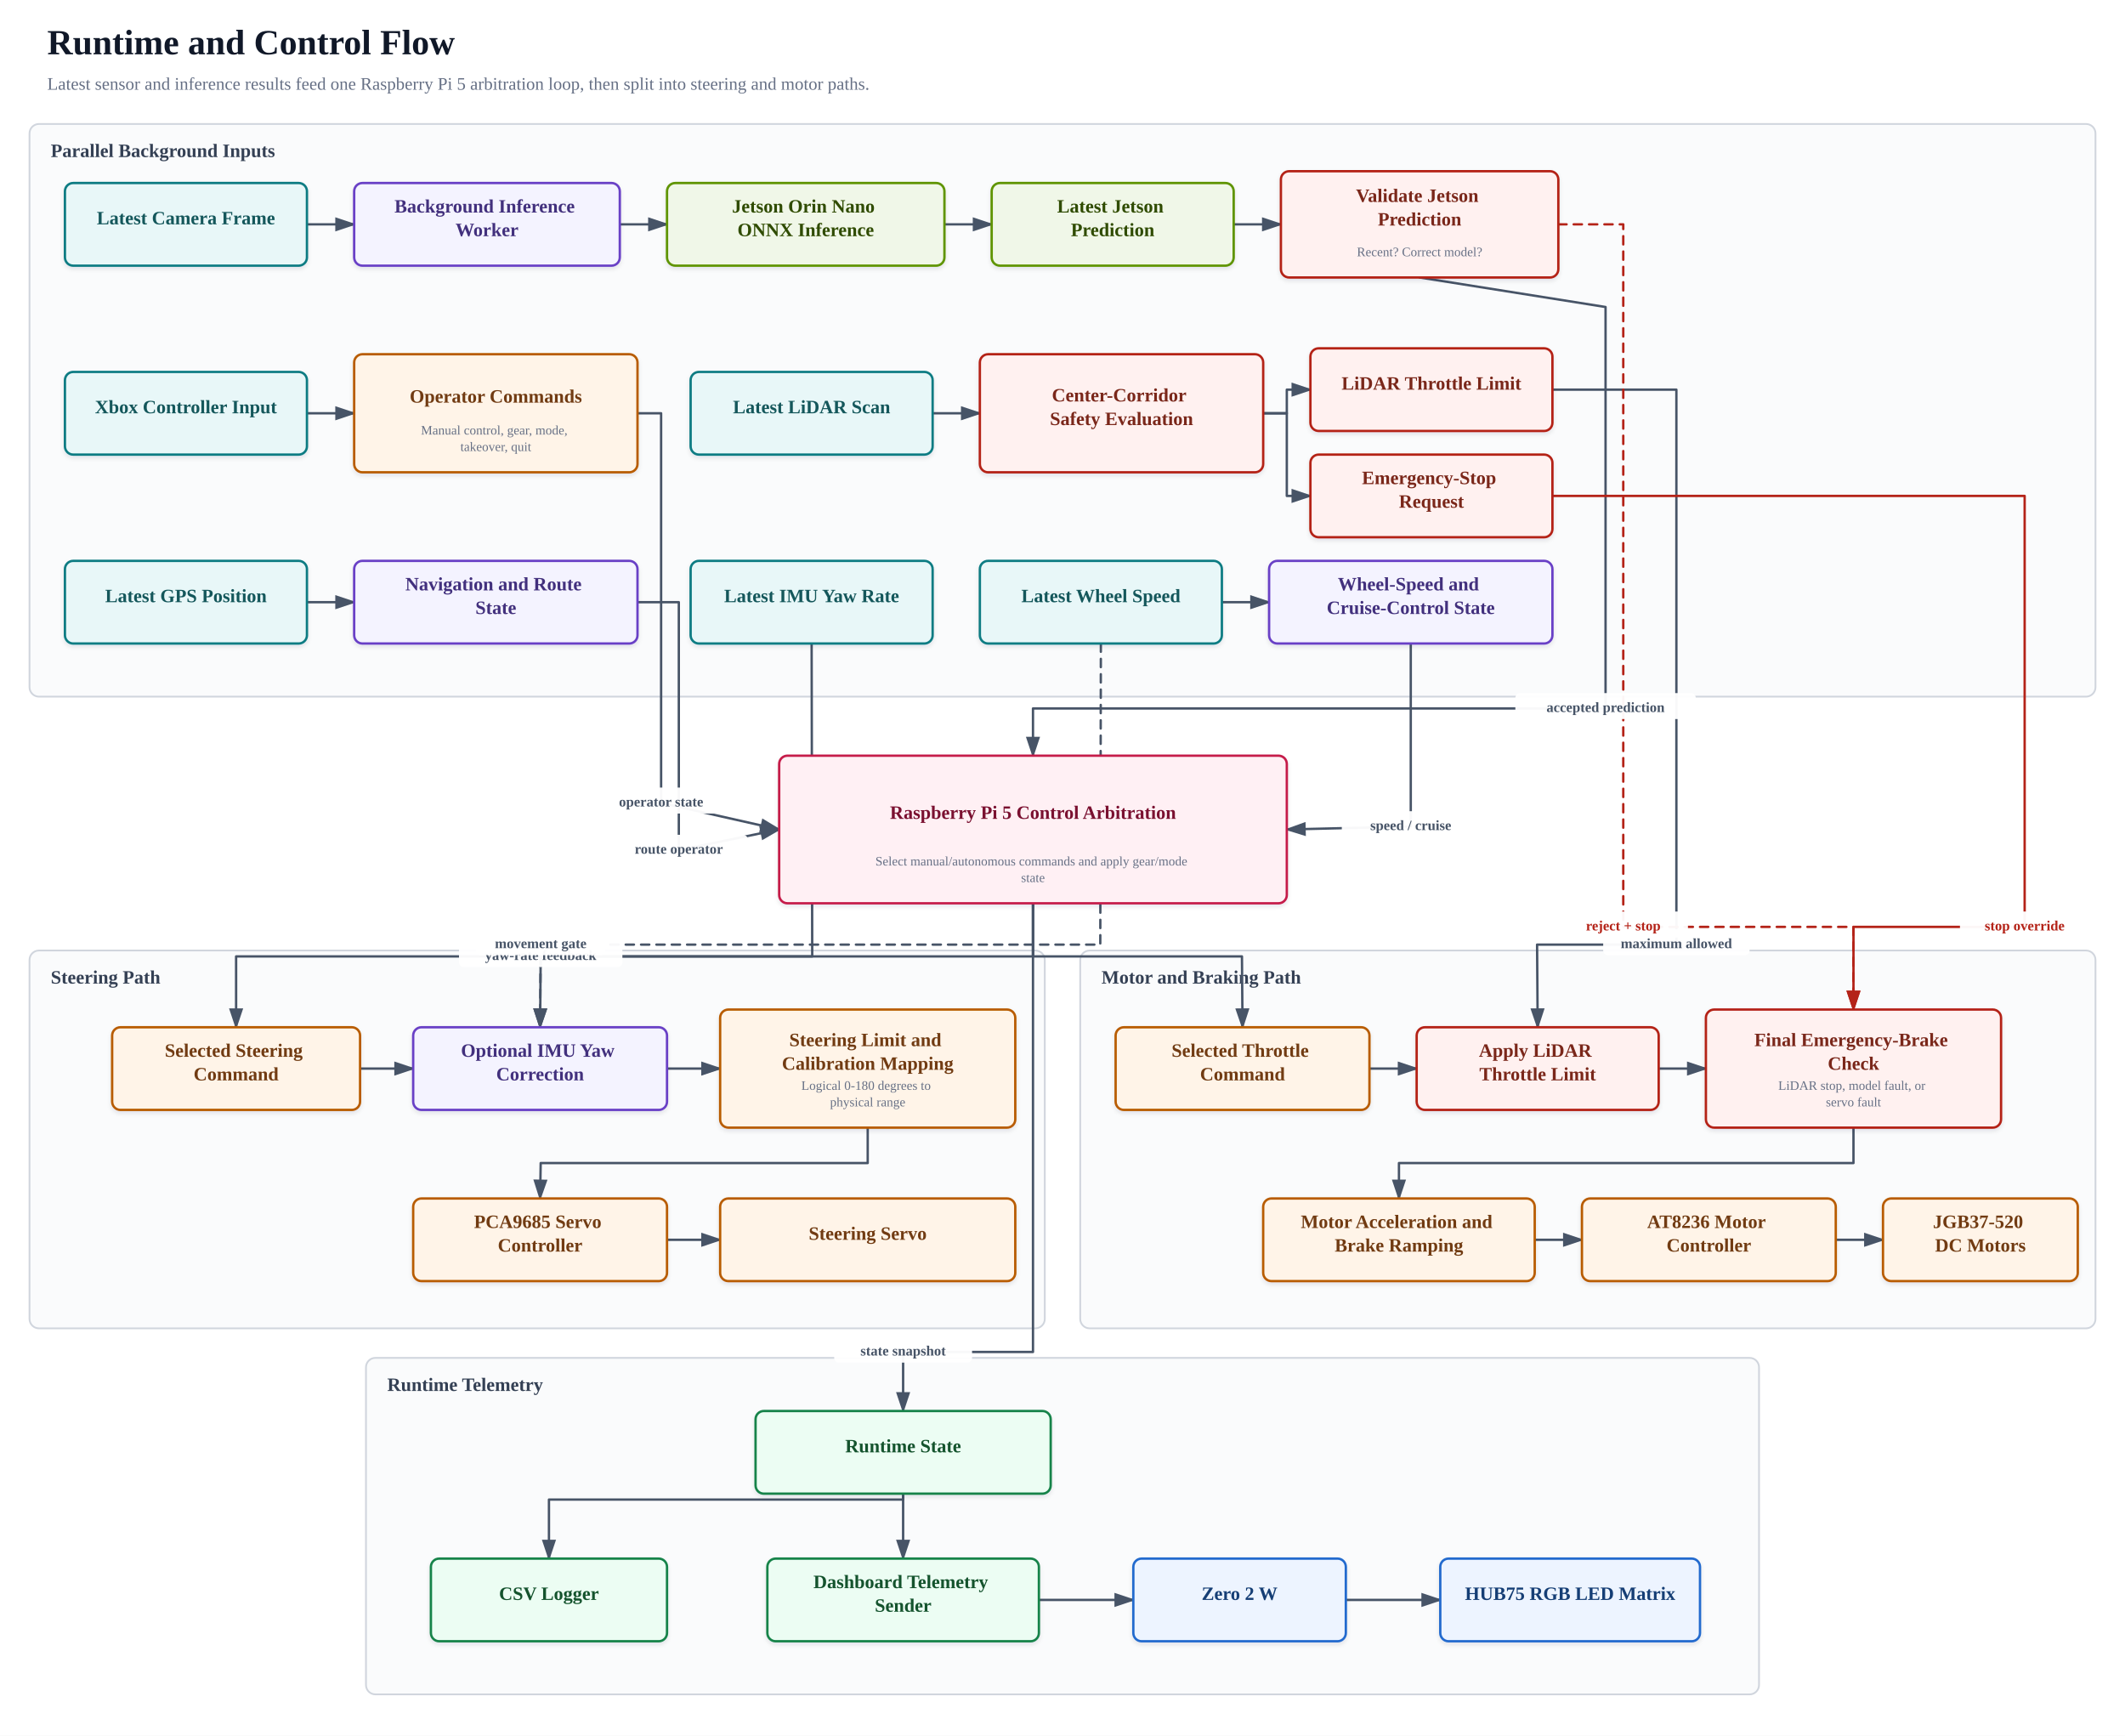
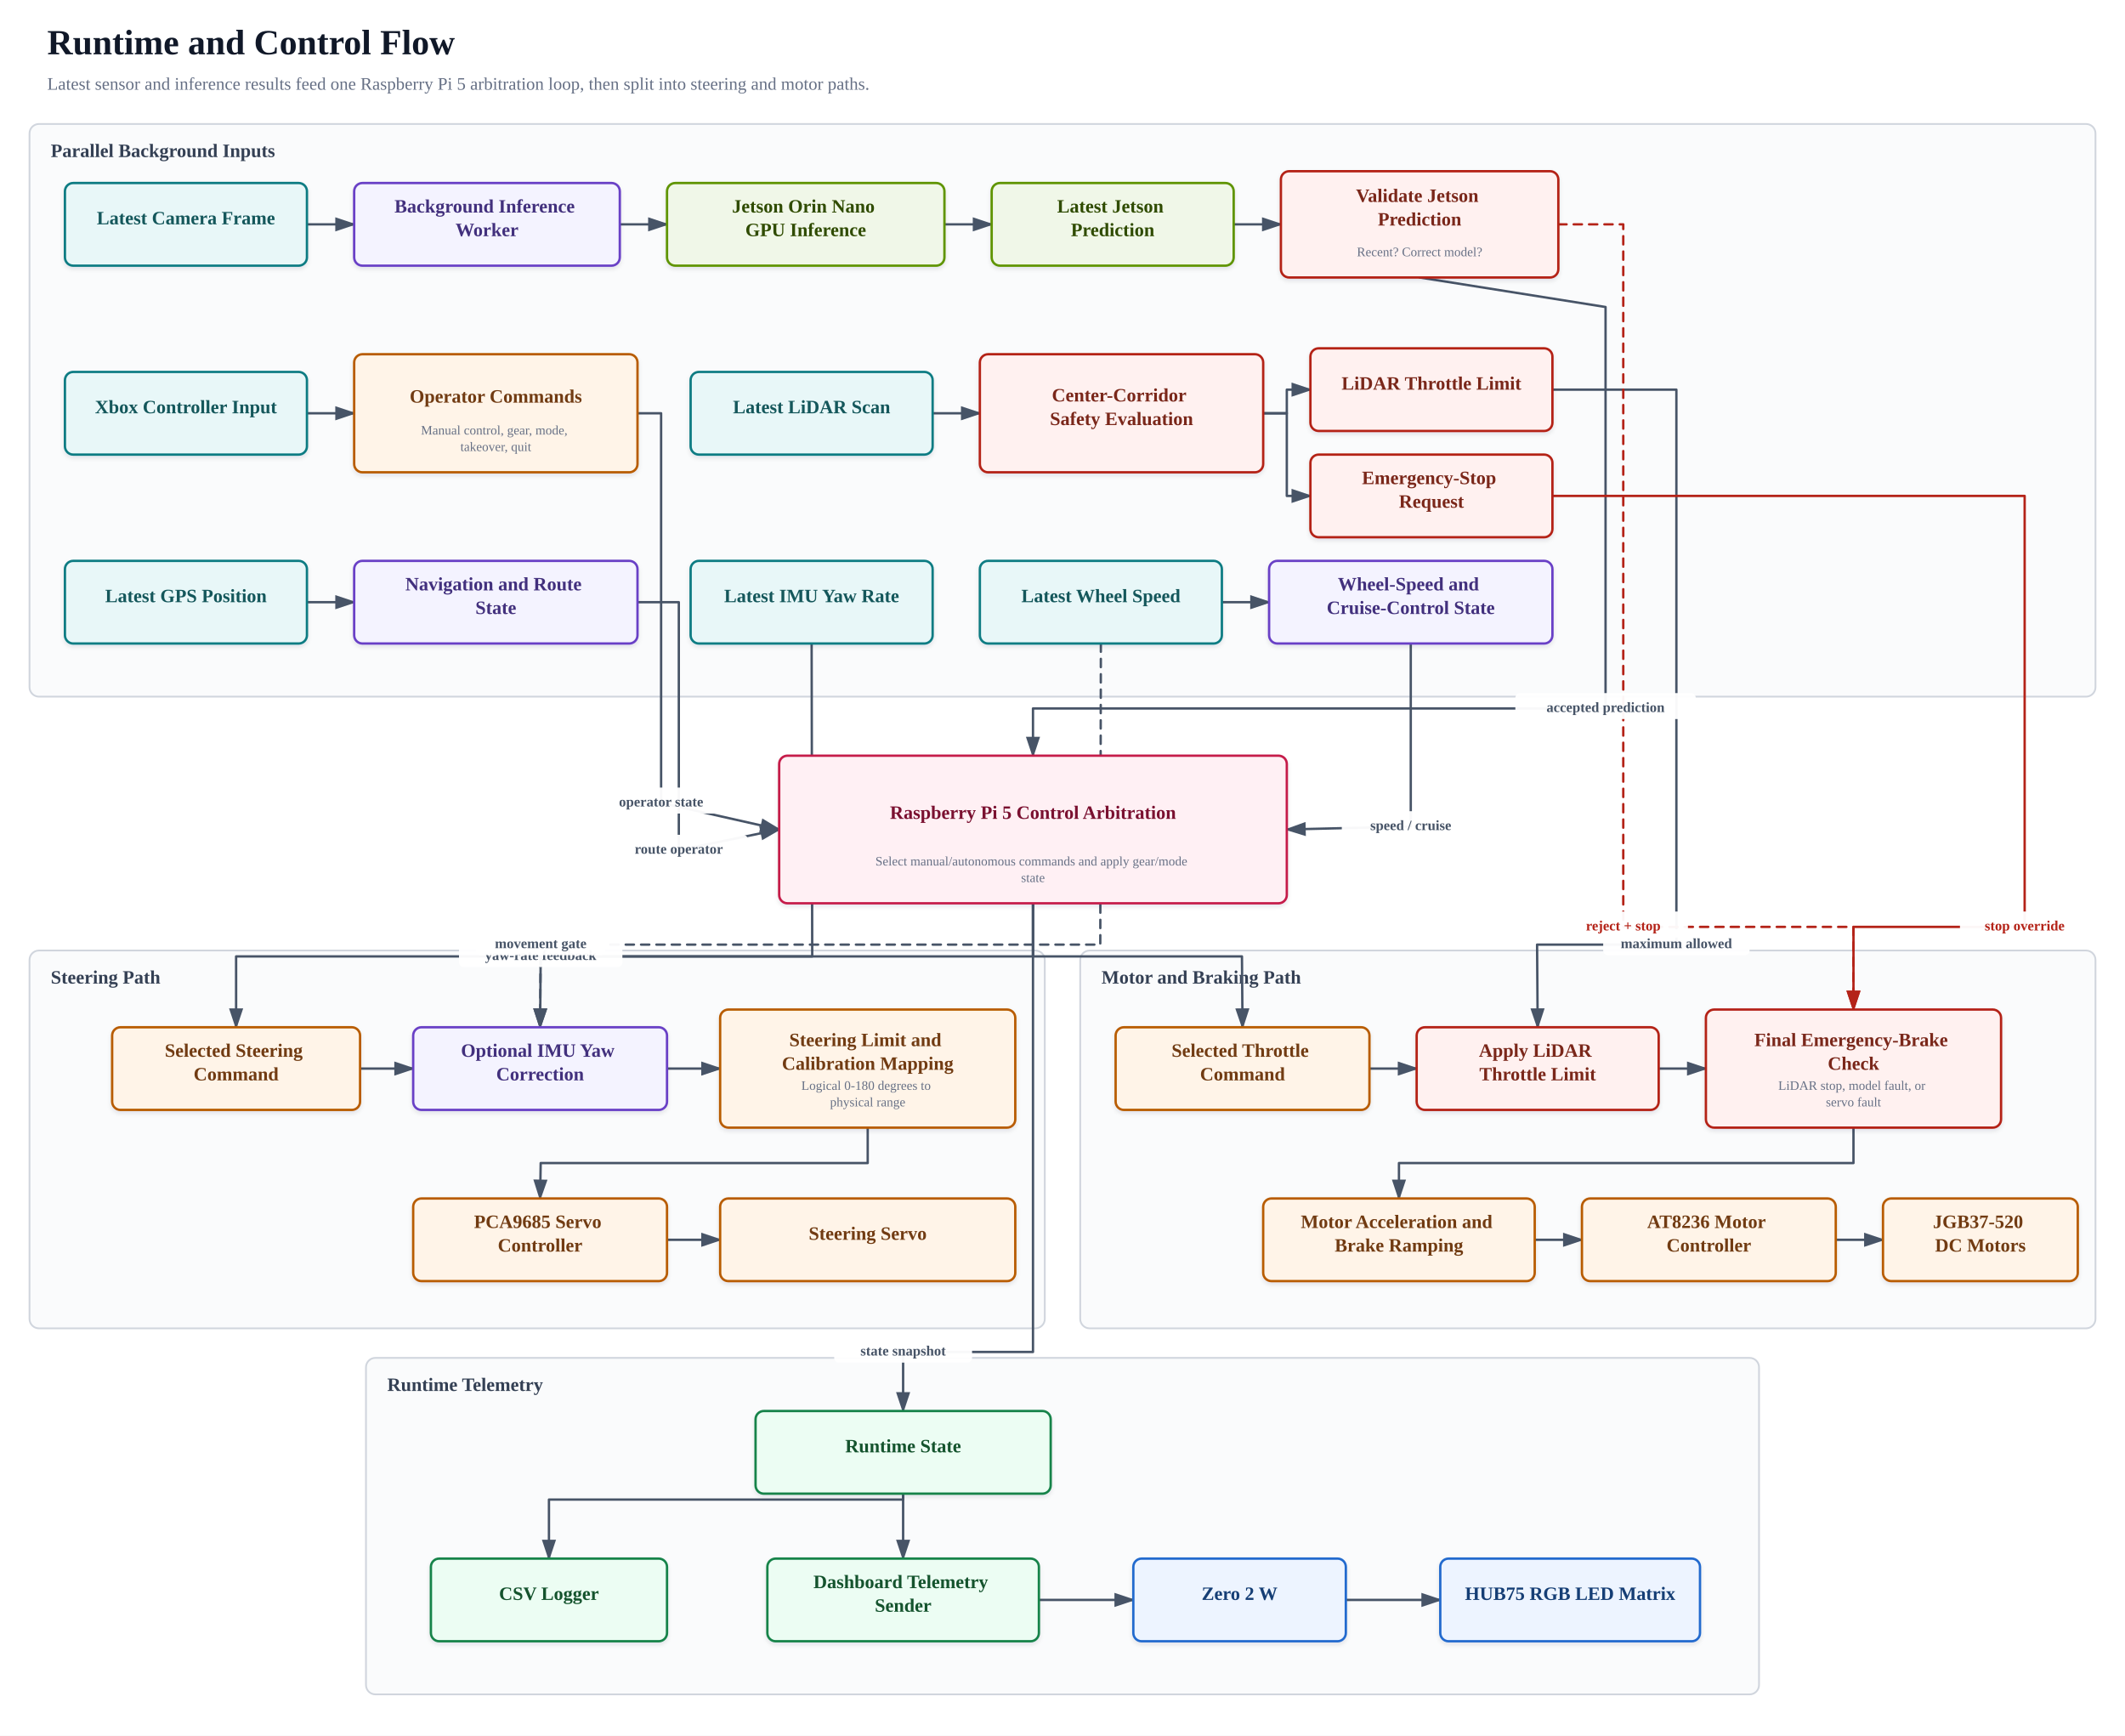
<svg xmlns="http://www.w3.org/2000/svg" width="1800" height="1470" viewBox="0 0 1800 1470" role="img" aria-labelledby="title desc">
  <defs>
    <marker id="arrow" markerWidth="10" markerHeight="10" refX="8" refY="3" orient="auto" markerUnits="strokeWidth">
      <path d="M0,0 L0,6 L9,3 z" fill="#475467" />
    </marker>
    <marker id="arrow-red" markerWidth="10" markerHeight="10" refX="8" refY="3" orient="auto" markerUnits="strokeWidth">
      <path d="M0,0 L0,6 L9,3 z" fill="#B42318" />
    </marker>
    <filter id="shadow" x="-10%" y="-10%" width="120%" height="130%">
      <feDropShadow dx="0" dy="2" stdDeviation="2" flood-color="#101828" flood-opacity="0.10" />
    </filter>
  </defs>
  <rect width="1800" height="1470" fill="#FFFFFF" />
  <text x="40" y="46" font-size="30" font-weight="700" fill="#101828">Runtime and Control Flow</text>
  <text x="40" y="76" font-size="15" fill="#667085">Latest sensor and inference results feed one Raspberry Pi 5 arbitration loop, then split into steering and motor paths.</text>
  <rect x="25" y="105" width="1750" height="485" rx="8" fill="#FAFBFC" stroke="#D0D5DD" stroke-width="1.5" />
  <text x="43" y="133" font-size="16" font-weight="700" fill="#344054">Parallel Background Inputs</text>
  <rect x="25" y="805" width="860" height="320" rx="8" fill="#FAFBFC" stroke="#D0D5DD" stroke-width="1.5" />
  <text x="43" y="833" font-size="16" font-weight="700" fill="#344054">Steering Path</text>
  <rect x="915" y="805" width="860" height="320" rx="8" fill="#FAFBFC" stroke="#D0D5DD" stroke-width="1.5" />
  <text x="933" y="833" font-size="16" font-weight="700" fill="#344054">Motor and Braking Path</text>
  <rect x="310" y="1150" width="1180" height="285" rx="8" fill="#FAFBFC" stroke="#D0D5DD" stroke-width="1.5" />
  <text x="328" y="1178" font-size="16" font-weight="700" fill="#344054">Runtime Telemetry</text>
  <polyline points="260.0,190.0 280.0,190.0 280.0,190.0 300.0,190.0" fill="none" stroke="#475467" stroke-width="2" stroke-linejoin="round" stroke-linecap="round" marker-end="url(#arrow)" />
  <polyline points="525.0,190.0 545.0,190.0 545.0,190.0 565.0,190.0" fill="none" stroke="#475467" stroke-width="2" stroke-linejoin="round" stroke-linecap="round" marker-end="url(#arrow)" />
  <polyline points="800.0,190.0 820.0,190.0 820.0,190.0 840.0,190.0" fill="none" stroke="#475467" stroke-width="2" stroke-linejoin="round" stroke-linecap="round" marker-end="url(#arrow)" />
  <polyline points="1045.0,190.0 1065.0,190.0 1065.0,190.0 1085.0,190.0" fill="none" stroke="#475467" stroke-width="2" stroke-linejoin="round" stroke-linecap="round" marker-end="url(#arrow)" />
  <polyline points="260.0,350.0 280.0,350.0 280.0,350.0 300.0,350.0" fill="none" stroke="#475467" stroke-width="2" stroke-linejoin="round" stroke-linecap="round" marker-end="url(#arrow)" />
  <polyline points="790.0,350.0 810.0,350.0 810.0,350.0 830.0,350.0" fill="none" stroke="#475467" stroke-width="2" stroke-linejoin="round" stroke-linecap="round" marker-end="url(#arrow)" />
  <polyline points="1070.0,350.0 1090.0,350.0 1090.0,330.0 1110.0,330.0" fill="none" stroke="#475467" stroke-width="2" stroke-linejoin="round" stroke-linecap="round" marker-end="url(#arrow)" />
  <polyline points="1070.0,350.0 1090.0,350.0 1090.0,420.0 1110.0,420.0" fill="none" stroke="#475467" stroke-width="2" stroke-linejoin="round" stroke-linecap="round" marker-end="url(#arrow)" />
  <polyline points="260.0,510.0 280.0,510.0 280.0,510.0 300.0,510.0" fill="none" stroke="#475467" stroke-width="2" stroke-linejoin="round" stroke-linecap="round" marker-end="url(#arrow)" />
  <polyline points="1035.0,510.0 1055.0,510.0 1055.0,510.0 1075.0,510.0" fill="none" stroke="#475467" stroke-width="2" stroke-linejoin="round" stroke-linecap="round" marker-end="url(#arrow)" />
  <polyline points="1202.5,235.0 1360.0,260.0 1360.0,600.0 875.0,600.0 875.0,640.0" fill="none" stroke="#475467" stroke-width="2" stroke-linejoin="round" stroke-linecap="round" marker-end="url(#arrow)" />
  <polyline points="540.0,350.0 560.0,350.0 560.0,680.0 660.0,702.5" fill="none" stroke="#475467" stroke-width="2" stroke-linejoin="round" stroke-linecap="round" marker-end="url(#arrow)" />
  <polyline points="540.0,510.0 575.0,510.0 575.0,720.0 660.0,702.5" fill="none" stroke="#475467" stroke-width="2" stroke-linejoin="round" stroke-linecap="round" marker-end="url(#arrow)" />
  <polyline points="1195.0,545.0 1195.0,700.0 1090.0,702.5" fill="none" stroke="#475467" stroke-width="2" stroke-linejoin="round" stroke-linecap="round" marker-end="url(#arrow)" />
  <polyline points="875.0,765.0 875.0,810.0 200.0,810.0 200.0,870.0" fill="none" stroke="#475467" stroke-width="2" stroke-linejoin="round" stroke-linecap="round" marker-end="url(#arrow)" />
  <polyline points="305.0,905.0 327.5,905.0 327.5,905.0 350.0,905.0" fill="none" stroke="#475467" stroke-width="2" stroke-linejoin="round" stroke-linecap="round" marker-end="url(#arrow)" />
  <polyline points="687.5,545.0 688.0,810.0 458.0,810.0 457.5,870.0" fill="none" stroke="#475467" stroke-width="2" stroke-linejoin="round" stroke-linecap="round" marker-end="url(#arrow)" />
  <polyline points="932.5,545.0 932.0,800.0 458.0,800.0 457.5,870.0" fill="none" stroke="#475467" stroke-width="2" stroke-linejoin="round" stroke-linecap="round" marker-end="url(#arrow)" stroke-dasharray="7 6" />
  <polyline points="565.0,905.0 587.5,905.0 587.5,905.0 610.0,905.0" fill="none" stroke="#475467" stroke-width="2" stroke-linejoin="round" stroke-linecap="round" marker-end="url(#arrow)" />
  <polyline points="735.0,955.0 735.0,985.0 458.0,985.0 457.5,1015.0" fill="none" stroke="#475467" stroke-width="2" stroke-linejoin="round" stroke-linecap="round" marker-end="url(#arrow)" />
  <polyline points="565.0,1050.0 587.5,1050.0 587.5,1050.0 610.0,1050.0" fill="none" stroke="#475467" stroke-width="2" stroke-linejoin="round" stroke-linecap="round" marker-end="url(#arrow)" />
  <polyline points="875.0,765.0 875.0,810.0 1052.0,810.0 1052.5,870.0" fill="none" stroke="#475467" stroke-width="2" stroke-linejoin="round" stroke-linecap="round" marker-end="url(#arrow)" />
  <polyline points="1160.0,905.0 1180.0,905.0 1180.0,905.0 1200.0,905.0" fill="none" stroke="#475467" stroke-width="2" stroke-linejoin="round" stroke-linecap="round" marker-end="url(#arrow)" />
  <polyline points="1315.0,330.0 1420.0,330.0 1420.0,800.0 1302.0,800.0 1302.5,870.0" fill="none" stroke="#475467" stroke-width="2" stroke-linejoin="round" stroke-linecap="round" marker-end="url(#arrow)" />
  <polyline points="1405.0,905.0 1425.0,905.0 1425.0,905.0 1445.0,905.0" fill="none" stroke="#475467" stroke-width="2" stroke-linejoin="round" stroke-linecap="round" marker-end="url(#arrow)" />
  <polyline points="1315.0,420.0 1715.0,420.0 1715.0,785.0 1570.0,785.0 1570.0,855.0" fill="none" stroke="#B42318" stroke-width="2" stroke-linejoin="round" stroke-linecap="round" marker-end="url(#arrow-red)" />
  <polyline points="1320.0,190.0 1375.0,190.0 1375.0,785.0 1570.0,785.0 1570.0,855.0" fill="none" stroke="#B42318" stroke-width="2" stroke-linejoin="round" stroke-linecap="round" marker-end="url(#arrow-red)" stroke-dasharray="7 6" />
  <polyline points="1570.0,955.0 1570.0,985.0 1185.0,985.0 1185.0,1015.0" fill="none" stroke="#475467" stroke-width="2" stroke-linejoin="round" stroke-linecap="round" marker-end="url(#arrow)" />
  <polyline points="1300.0,1050.0 1320.0,1050.0 1320.0,1050.0 1340.0,1050.0" fill="none" stroke="#475467" stroke-width="2" stroke-linejoin="round" stroke-linecap="round" marker-end="url(#arrow)" />
  <polyline points="1555.0,1050.0 1575.0,1050.0 1575.0,1050.0 1595.0,1050.0" fill="none" stroke="#475467" stroke-width="2" stroke-linejoin="round" stroke-linecap="round" marker-end="url(#arrow)" />
  <polyline points="875.0,765.0 875.0,1145.0 765.0,1145.0 765.0,1195.0" fill="none" stroke="#475467" stroke-width="2" stroke-linejoin="round" stroke-linecap="round" marker-end="url(#arrow)" />
  <polyline points="765.0,1265.0 765.0,1270.0 465.0,1270.0 465.0,1320.0" fill="none" stroke="#475467" stroke-width="2" stroke-linejoin="round" stroke-linecap="round" marker-end="url(#arrow)" />
  <polyline points="765.0,1265.0 765.0,1292.5 765.0,1292.5 765.0,1320.0" fill="none" stroke="#475467" stroke-width="2" stroke-linejoin="round" stroke-linecap="round" marker-end="url(#arrow)" />
  <polyline points="880.0,1355.0 920.0,1355.0 920.0,1355.0 960.0,1355.0" fill="none" stroke="#475467" stroke-width="2" stroke-linejoin="round" stroke-linecap="round" marker-end="url(#arrow)" />
  <polyline points="1140.0,1355.0 1180.0,1355.0 1180.0,1355.0 1220.0,1355.0" fill="none" stroke="#475467" stroke-width="2" stroke-linejoin="round" stroke-linecap="round" marker-end="url(#arrow)" />
  <rect x="1283.6" y="587.0" width="152.8" height="22" rx="4" fill="#FFFFFF" opacity="0.96" />
  <text x="1360.0" y="603.0" text-anchor="middle" font-size="12" font-weight="600" fill="#475467">accepted prediction</text>
  <rect x="501.6" y="667.0" width="116.8" height="22" rx="4" fill="#FFFFFF" opacity="0.96" />
  <text x="560.0" y="683.0" text-anchor="middle" font-size="12" font-weight="600" fill="#475467">operator state</text>
  <rect x="516.6" y="707.0" width="116.8" height="22" rx="4" fill="#FFFFFF" opacity="0.96" />
  <text x="575.0" y="723.0" text-anchor="middle" font-size="12" font-weight="600" fill="#475467">route operator</text>
  <rect x="1136.6" y="687.0" width="116.8" height="22" rx="4" fill="#FFFFFF" opacity="0.96" />
  <text x="1195.0" y="703.0" text-anchor="middle" font-size="12" font-weight="600" fill="#475467">speed / cruise</text>
  <rect x="388.8" y="797.0" width="138.4" height="22" rx="4" fill="#FFFFFF" opacity="0.96" />
  <text x="458.0" y="813.0" text-anchor="middle" font-size="12" font-weight="600" fill="#475467">yaw-rate feedback</text>
  <rect x="403.2" y="787.0" width="109.6" height="22" rx="4" fill="#FFFFFF" opacity="0.96" />
  <text x="458.0" y="803.0" text-anchor="middle" font-size="12" font-weight="600" fill="#475467">movement gate</text>
  <rect x="1358.0" y="787.0" width="124.0" height="22" rx="4" fill="#FFFFFF" opacity="0.96" />
  <text x="1420.0" y="803.0" text-anchor="middle" font-size="12" font-weight="600" fill="#475467">maximum allowed</text>
  <rect x="1660.2" y="772.0" width="109.6" height="22" rx="4" fill="#FFFFFF" opacity="0.96" />
  <text x="1715.0" y="788.0" text-anchor="middle" font-size="12" font-weight="600" fill="#B42318">stop override</text>
  <rect x="1320.2" y="772.0" width="109.6" height="22" rx="4" fill="#FFFFFF" opacity="0.96" />
  <text x="1375.0" y="788.0" text-anchor="middle" font-size="12" font-weight="600" fill="#B42318">reject + stop</text>
  <rect x="706.6" y="1132.0" width="116.8" height="22" rx="4" fill="#FFFFFF" opacity="0.96" />
  <text x="765.0" y="1148.0" text-anchor="middle" font-size="12" font-weight="600" fill="#475467">state snapshot</text>
  <rect x="55" y="155" width="205" height="70" rx="7" fill="#E8F7F8" stroke="#0F7C83" stroke-width="2" filter="url(#shadow)" />
  <text x="157.5" y="190.0" text-anchor="middle" font-size="16" font-weight="600" fill="#14575B">
    <tspan x="157.5" y="190.0">Latest Camera Frame</tspan>
  </text>
  <rect x="300" y="155" width="225" height="70" rx="7" fill="#F4F3FF" stroke="#6941C6" stroke-width="2" filter="url(#shadow)" />
  <text x="412.5" y="190.0" text-anchor="middle" font-size="16" font-weight="600" fill="#42307D">
    <tspan x="412.5" y="180.0">Background Inference</tspan>
    <tspan x="412.5" y="200.0">Worker</tspan>
  </text>
  <rect x="565" y="155" width="235" height="70" rx="7" fill="#F0F7E8" stroke="#5F9400" stroke-width="2" filter="url(#shadow)" />
  <text x="682.5" y="190.0" text-anchor="middle" font-size="16" font-weight="600" fill="#2F4B00">
    <tspan x="682.5" y="180.0">Jetson Orin Nano</tspan>
-     <tspan x="682.5" y="200.0">ONNX Inference</tspan>
+     <tspan x="682.5" y="200.0">GPU Inference</tspan>
  </text>
  <rect x="840" y="155" width="205" height="70" rx="7" fill="#F0F7E8" stroke="#5F9400" stroke-width="2" filter="url(#shadow)" />
  <text x="942.5" y="190.0" text-anchor="middle" font-size="16" font-weight="600" fill="#2F4B00">
    <tspan x="942.5" y="180.0">Latest Jetson</tspan>
    <tspan x="942.5" y="200.0">Prediction</tspan>
  </text>
  <rect x="1085" y="145" width="235" height="90" rx="7" fill="#FFF1F0" stroke="#B42318" stroke-width="2" filter="url(#shadow)" />
  <text x="1202.5" y="181.0" text-anchor="middle" font-size="16" font-weight="600" fill="#7A271A">
    <tspan x="1202.5" y="171.0">Validate Jetson</tspan>
    <tspan x="1202.5" y="191.0">Prediction</tspan>
  </text>
  <text x="1202.5" y="217.0" text-anchor="middle" font-size="11" font-weight="500" fill="#667085">
    <tspan x="1202.5" y="217.0">Recent? Correct model?</tspan>
  </text>
  <rect x="55" y="315" width="205" height="70" rx="7" fill="#E8F7F8" stroke="#0F7C83" stroke-width="2" filter="url(#shadow)" />
  <text x="157.5" y="350.0" text-anchor="middle" font-size="16" font-weight="600" fill="#14575B">
    <tspan x="157.5" y="350.0">Xbox Controller Input</tspan>
  </text>
  <rect x="300" y="300" width="240" height="100" rx="7" fill="#FFF4E8" stroke="#B85C00" stroke-width="2" filter="url(#shadow)" />
  <text x="420.0" y="341.0" text-anchor="middle" font-size="16" font-weight="600" fill="#713B12">
    <tspan x="420.0" y="341.0">Operator Commands</tspan>
  </text>
  <text x="420.0" y="375.0" text-anchor="middle" font-size="11" font-weight="500" fill="#667085">
    <tspan x="420.0" y="368.0">Manual control, gear, mode,</tspan>
    <tspan x="420.0" y="382.0">takeover, quit</tspan>
  </text>
  <rect x="585" y="315" width="205" height="70" rx="7" fill="#E8F7F8" stroke="#0F7C83" stroke-width="2" filter="url(#shadow)" />
  <text x="687.5" y="350.0" text-anchor="middle" font-size="16" font-weight="600" fill="#14575B">
    <tspan x="687.5" y="350.0">Latest LiDAR Scan</tspan>
  </text>
  <rect x="830" y="300" width="240" height="100" rx="7" fill="#FFF1F0" stroke="#B42318" stroke-width="2" filter="url(#shadow)" />
  <text x="950.0" y="350.0" text-anchor="middle" font-size="16" font-weight="600" fill="#7A271A">
    <tspan x="950.0" y="340.0">Center-Corridor</tspan>
    <tspan x="950.0" y="360.0">Safety Evaluation</tspan>
  </text>
  <rect x="1110" y="295" width="205" height="70" rx="7" fill="#FFF1F0" stroke="#B42318" stroke-width="2" filter="url(#shadow)" />
  <text x="1212.5" y="330.0" text-anchor="middle" font-size="16" font-weight="600" fill="#7A271A">
    <tspan x="1212.5" y="330.0">LiDAR Throttle Limit</tspan>
  </text>
  <rect x="1110" y="385" width="205" height="70" rx="7" fill="#FFF1F0" stroke="#B42318" stroke-width="2" filter="url(#shadow)" />
  <text x="1212.5" y="420.0" text-anchor="middle" font-size="16" font-weight="600" fill="#7A271A">
    <tspan x="1212.5" y="410.0">Emergency-Stop</tspan>
    <tspan x="1212.5" y="430.0">Request</tspan>
  </text>
  <rect x="55" y="475" width="205" height="70" rx="7" fill="#E8F7F8" stroke="#0F7C83" stroke-width="2" filter="url(#shadow)" />
  <text x="157.5" y="510.0" text-anchor="middle" font-size="16" font-weight="600" fill="#14575B">
    <tspan x="157.5" y="510.0">Latest GPS Position</tspan>
  </text>
  <rect x="300" y="475" width="240" height="70" rx="7" fill="#F4F3FF" stroke="#6941C6" stroke-width="2" filter="url(#shadow)" />
  <text x="420.0" y="510.0" text-anchor="middle" font-size="16" font-weight="600" fill="#42307D">
    <tspan x="420.0" y="500.0">Navigation and Route</tspan>
    <tspan x="420.0" y="520.0">State</tspan>
  </text>
  <rect x="585" y="475" width="205" height="70" rx="7" fill="#E8F7F8" stroke="#0F7C83" stroke-width="2" filter="url(#shadow)" />
  <text x="687.5" y="510.0" text-anchor="middle" font-size="16" font-weight="600" fill="#14575B">
    <tspan x="687.5" y="510.0">Latest IMU Yaw Rate</tspan>
  </text>
  <rect x="830" y="475" width="205" height="70" rx="7" fill="#E8F7F8" stroke="#0F7C83" stroke-width="2" filter="url(#shadow)" />
  <text x="932.5" y="510.0" text-anchor="middle" font-size="16" font-weight="600" fill="#14575B">
    <tspan x="932.5" y="510.0">Latest Wheel Speed</tspan>
  </text>
  <rect x="1075" y="475" width="240" height="70" rx="7" fill="#F4F3FF" stroke="#6941C6" stroke-width="2" filter="url(#shadow)" />
  <text x="1195.0" y="510.0" text-anchor="middle" font-size="16" font-weight="600" fill="#42307D">
    <tspan x="1195.0" y="500.0">Wheel-Speed and</tspan>
    <tspan x="1195.0" y="520.0">Cruise-Control State</tspan>
  </text>
  <rect x="660" y="640" width="430" height="125" rx="7" fill="#FFF0F4" stroke="#C51A4A" stroke-width="2" filter="url(#shadow)" />
  <text x="875.0" y="693.5" text-anchor="middle" font-size="16" font-weight="600" fill="#7A1030">
    <tspan x="875.0" y="693.5">Raspberry Pi 5 Control Arbitration</tspan>
  </text>
  <text x="875.0" y="740.0" text-anchor="middle" font-size="11" font-weight="500" fill="#667085">
    <tspan x="875.0" y="733.0">Select manual/autonomous commands and apply gear/mode</tspan>
    <tspan x="875.0" y="747.0">state</tspan>
  </text>
  <rect x="95" y="870" width="210" height="70" rx="7" fill="#FFF4E8" stroke="#B85C00" stroke-width="2" filter="url(#shadow)" />
  <text x="200.0" y="905.0" text-anchor="middle" font-size="16" font-weight="600" fill="#713B12">
    <tspan x="200.0" y="895.0">Selected Steering</tspan>
    <tspan x="200.0" y="915.0">Command</tspan>
  </text>
  <rect x="350" y="870" width="215" height="70" rx="7" fill="#F4F3FF" stroke="#6941C6" stroke-width="2" filter="url(#shadow)" />
  <text x="457.5" y="905.0" text-anchor="middle" font-size="16" font-weight="600" fill="#42307D">
    <tspan x="457.5" y="895.0">Optional IMU Yaw</tspan>
    <tspan x="457.5" y="915.0">Correction</tspan>
  </text>
  <rect x="610" y="855" width="250" height="100" rx="7" fill="#FFF4E8" stroke="#B85C00" stroke-width="2" filter="url(#shadow)" />
  <text x="735.0" y="896.0" text-anchor="middle" font-size="16" font-weight="600" fill="#713B12">
    <tspan x="735.0" y="886.0">Steering Limit and</tspan>
    <tspan x="735.0" y="906.0">Calibration Mapping</tspan>
  </text>
  <text x="735.0" y="930.0" text-anchor="middle" font-size="11" font-weight="500" fill="#667085">
    <tspan x="735.0" y="923.0">Logical 0-180 degrees to</tspan>
    <tspan x="735.0" y="937.0">physical range</tspan>
  </text>
  <rect x="350" y="1015" width="215" height="70" rx="7" fill="#FFF4E8" stroke="#B85C00" stroke-width="2" filter="url(#shadow)" />
  <text x="457.5" y="1050.0" text-anchor="middle" font-size="16" font-weight="600" fill="#713B12">
    <tspan x="457.5" y="1040.0">PCA9685 Servo</tspan>
    <tspan x="457.5" y="1060.0">Controller</tspan>
  </text>
  <rect x="610" y="1015" width="250" height="70" rx="7" fill="#FFF4E8" stroke="#B85C00" stroke-width="2" filter="url(#shadow)" />
  <text x="735.0" y="1050.0" text-anchor="middle" font-size="16" font-weight="600" fill="#713B12">
    <tspan x="735.0" y="1050.0">Steering Servo</tspan>
  </text>
  <rect x="945" y="870" width="215" height="70" rx="7" fill="#FFF4E8" stroke="#B85C00" stroke-width="2" filter="url(#shadow)" />
  <text x="1052.5" y="905.0" text-anchor="middle" font-size="16" font-weight="600" fill="#713B12">
    <tspan x="1052.5" y="895.0">Selected Throttle</tspan>
    <tspan x="1052.5" y="915.0">Command</tspan>
  </text>
  <rect x="1200" y="870" width="205" height="70" rx="7" fill="#FFF1F0" stroke="#B42318" stroke-width="2" filter="url(#shadow)" />
  <text x="1302.5" y="905.0" text-anchor="middle" font-size="16" font-weight="600" fill="#7A271A">
    <tspan x="1302.5" y="895.0">Apply LiDAR</tspan>
    <tspan x="1302.5" y="915.0">Throttle Limit</tspan>
  </text>
  <rect x="1445" y="855" width="250" height="100" rx="7" fill="#FFF1F0" stroke="#B42318" stroke-width="2" filter="url(#shadow)" />
  <text x="1570.0" y="896.0" text-anchor="middle" font-size="16" font-weight="600" fill="#7A271A">
    <tspan x="1570.0" y="886.0">Final Emergency-Brake</tspan>
    <tspan x="1570.0" y="906.0">Check</tspan>
  </text>
  <text x="1570.0" y="930.0" text-anchor="middle" font-size="11" font-weight="500" fill="#667085">
    <tspan x="1570.0" y="923.0">LiDAR stop, model fault, or</tspan>
    <tspan x="1570.0" y="937.0">servo fault</tspan>
  </text>
  <rect x="1070" y="1015" width="230" height="70" rx="7" fill="#FFF4E8" stroke="#B85C00" stroke-width="2" filter="url(#shadow)" />
  <text x="1185.0" y="1050.0" text-anchor="middle" font-size="16" font-weight="600" fill="#713B12">
    <tspan x="1185.0" y="1040.0">Motor Acceleration and</tspan>
    <tspan x="1185.0" y="1060.0">Brake Ramping</tspan>
  </text>
  <rect x="1340" y="1015" width="215" height="70" rx="7" fill="#FFF4E8" stroke="#B85C00" stroke-width="2" filter="url(#shadow)" />
  <text x="1447.5" y="1050.0" text-anchor="middle" font-size="16" font-weight="600" fill="#713B12">
    <tspan x="1447.5" y="1040.0">AT8236 Motor</tspan>
    <tspan x="1447.5" y="1060.0">Controller</tspan>
  </text>
  <rect x="1595" y="1015" width="165" height="70" rx="7" fill="#FFF4E8" stroke="#B85C00" stroke-width="2" filter="url(#shadow)" />
  <text x="1677.5" y="1050.0" text-anchor="middle" font-size="16" font-weight="600" fill="#713B12">
    <tspan x="1677.5" y="1040.0">JGB37-520</tspan>
    <tspan x="1677.5" y="1060.0">DC Motors</tspan>
  </text>
  <rect x="640" y="1195" width="250" height="70" rx="7" fill="#ECFDF3" stroke="#16834A" stroke-width="2" filter="url(#shadow)" />
  <text x="765.0" y="1230.0" text-anchor="middle" font-size="16" font-weight="600" fill="#14532D">
    <tspan x="765.0" y="1230.0">Runtime State</tspan>
  </text>
  <rect x="365" y="1320" width="200" height="70" rx="7" fill="#ECFDF3" stroke="#16834A" stroke-width="2" filter="url(#shadow)" />
  <text x="465.0" y="1355.0" text-anchor="middle" font-size="16" font-weight="600" fill="#14532D">
    <tspan x="465.0" y="1355.0">CSV Logger</tspan>
  </text>
  <rect x="650" y="1320" width="230" height="70" rx="7" fill="#ECFDF3" stroke="#16834A" stroke-width="2" filter="url(#shadow)" />
  <text x="765.0" y="1355.0" text-anchor="middle" font-size="16" font-weight="600" fill="#14532D">
    <tspan x="765.0" y="1345.0">Dashboard Telemetry</tspan>
    <tspan x="765.0" y="1365.0">Sender</tspan>
  </text>
  <rect x="960" y="1320" width="180" height="70" rx="7" fill="#EDF4FF" stroke="#246BCE" stroke-width="2" filter="url(#shadow)" />
  <text x="1050.0" y="1355.0" text-anchor="middle" font-size="16" font-weight="600" fill="#153E75">
    <tspan x="1050.0" y="1355.0">Zero 2 W</tspan>
  </text>
  <rect x="1220" y="1320" width="220" height="70" rx="7" fill="#EDF4FF" stroke="#246BCE" stroke-width="2" filter="url(#shadow)" />
  <text x="1330.0" y="1355.0" text-anchor="middle" font-size="16" font-weight="600" fill="#153E75">
    <tspan x="1330.0" y="1355.0">HUB75 RGB LED Matrix</tspan>
  </text>
</svg>
